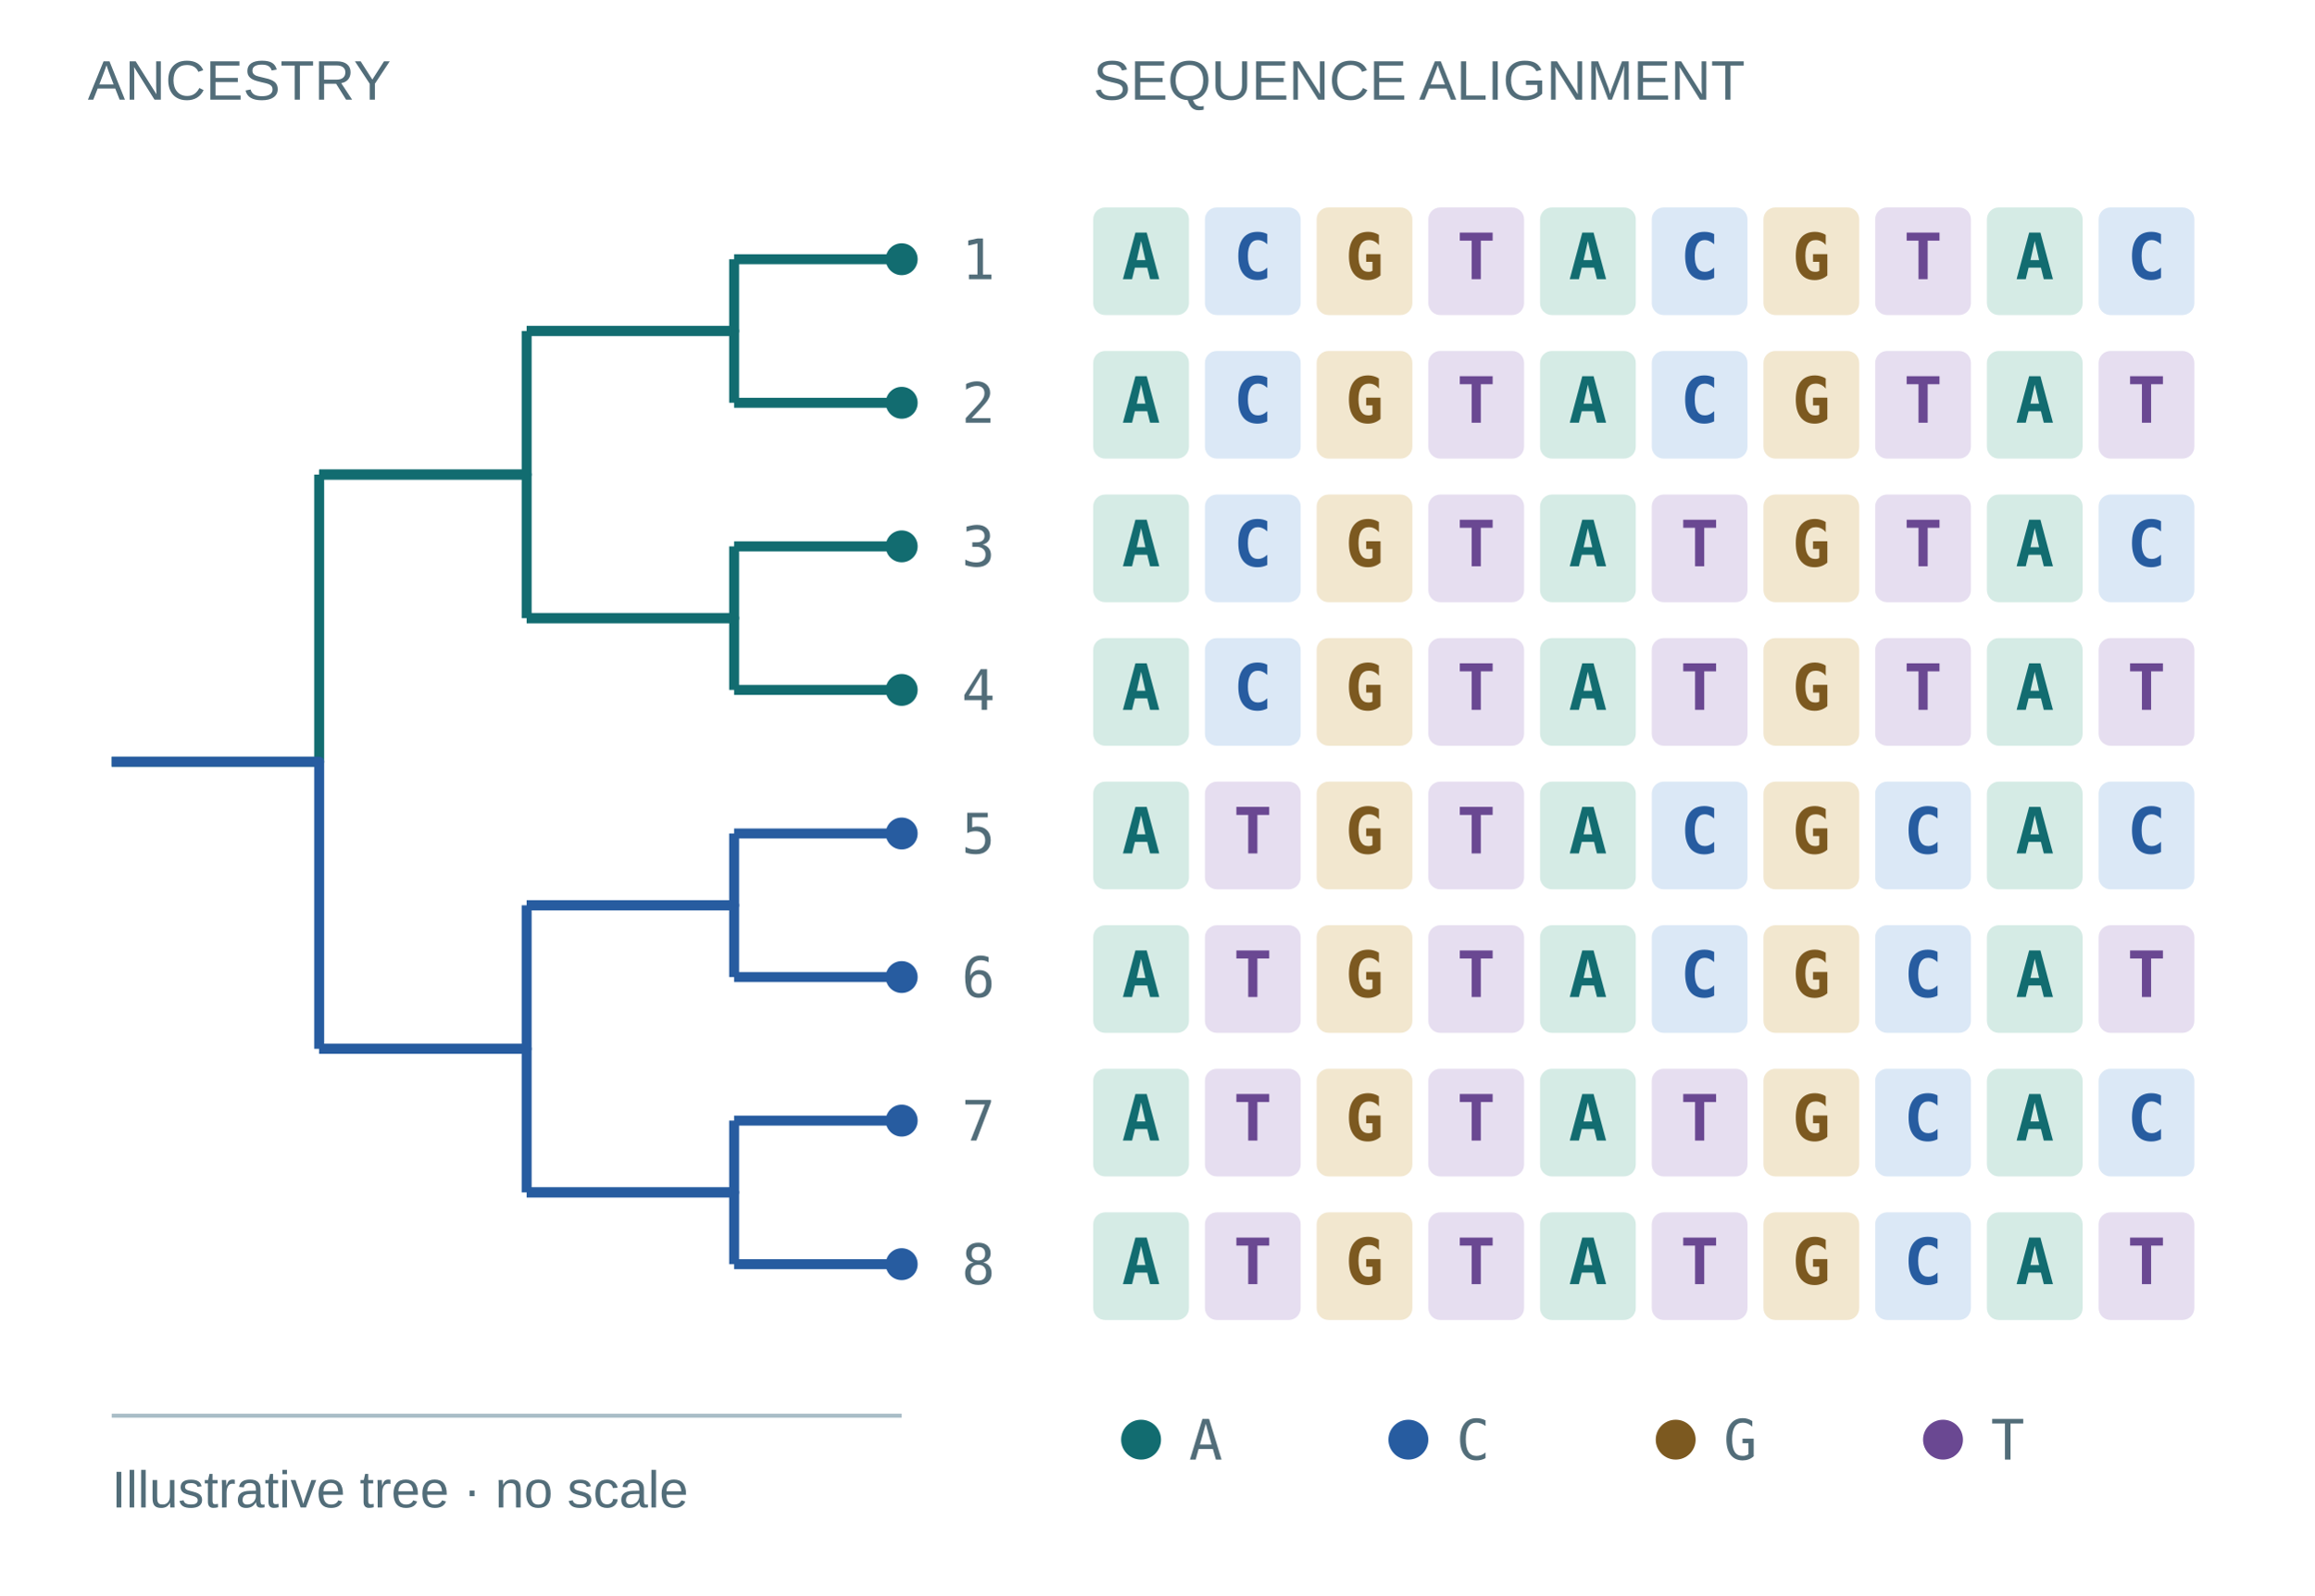
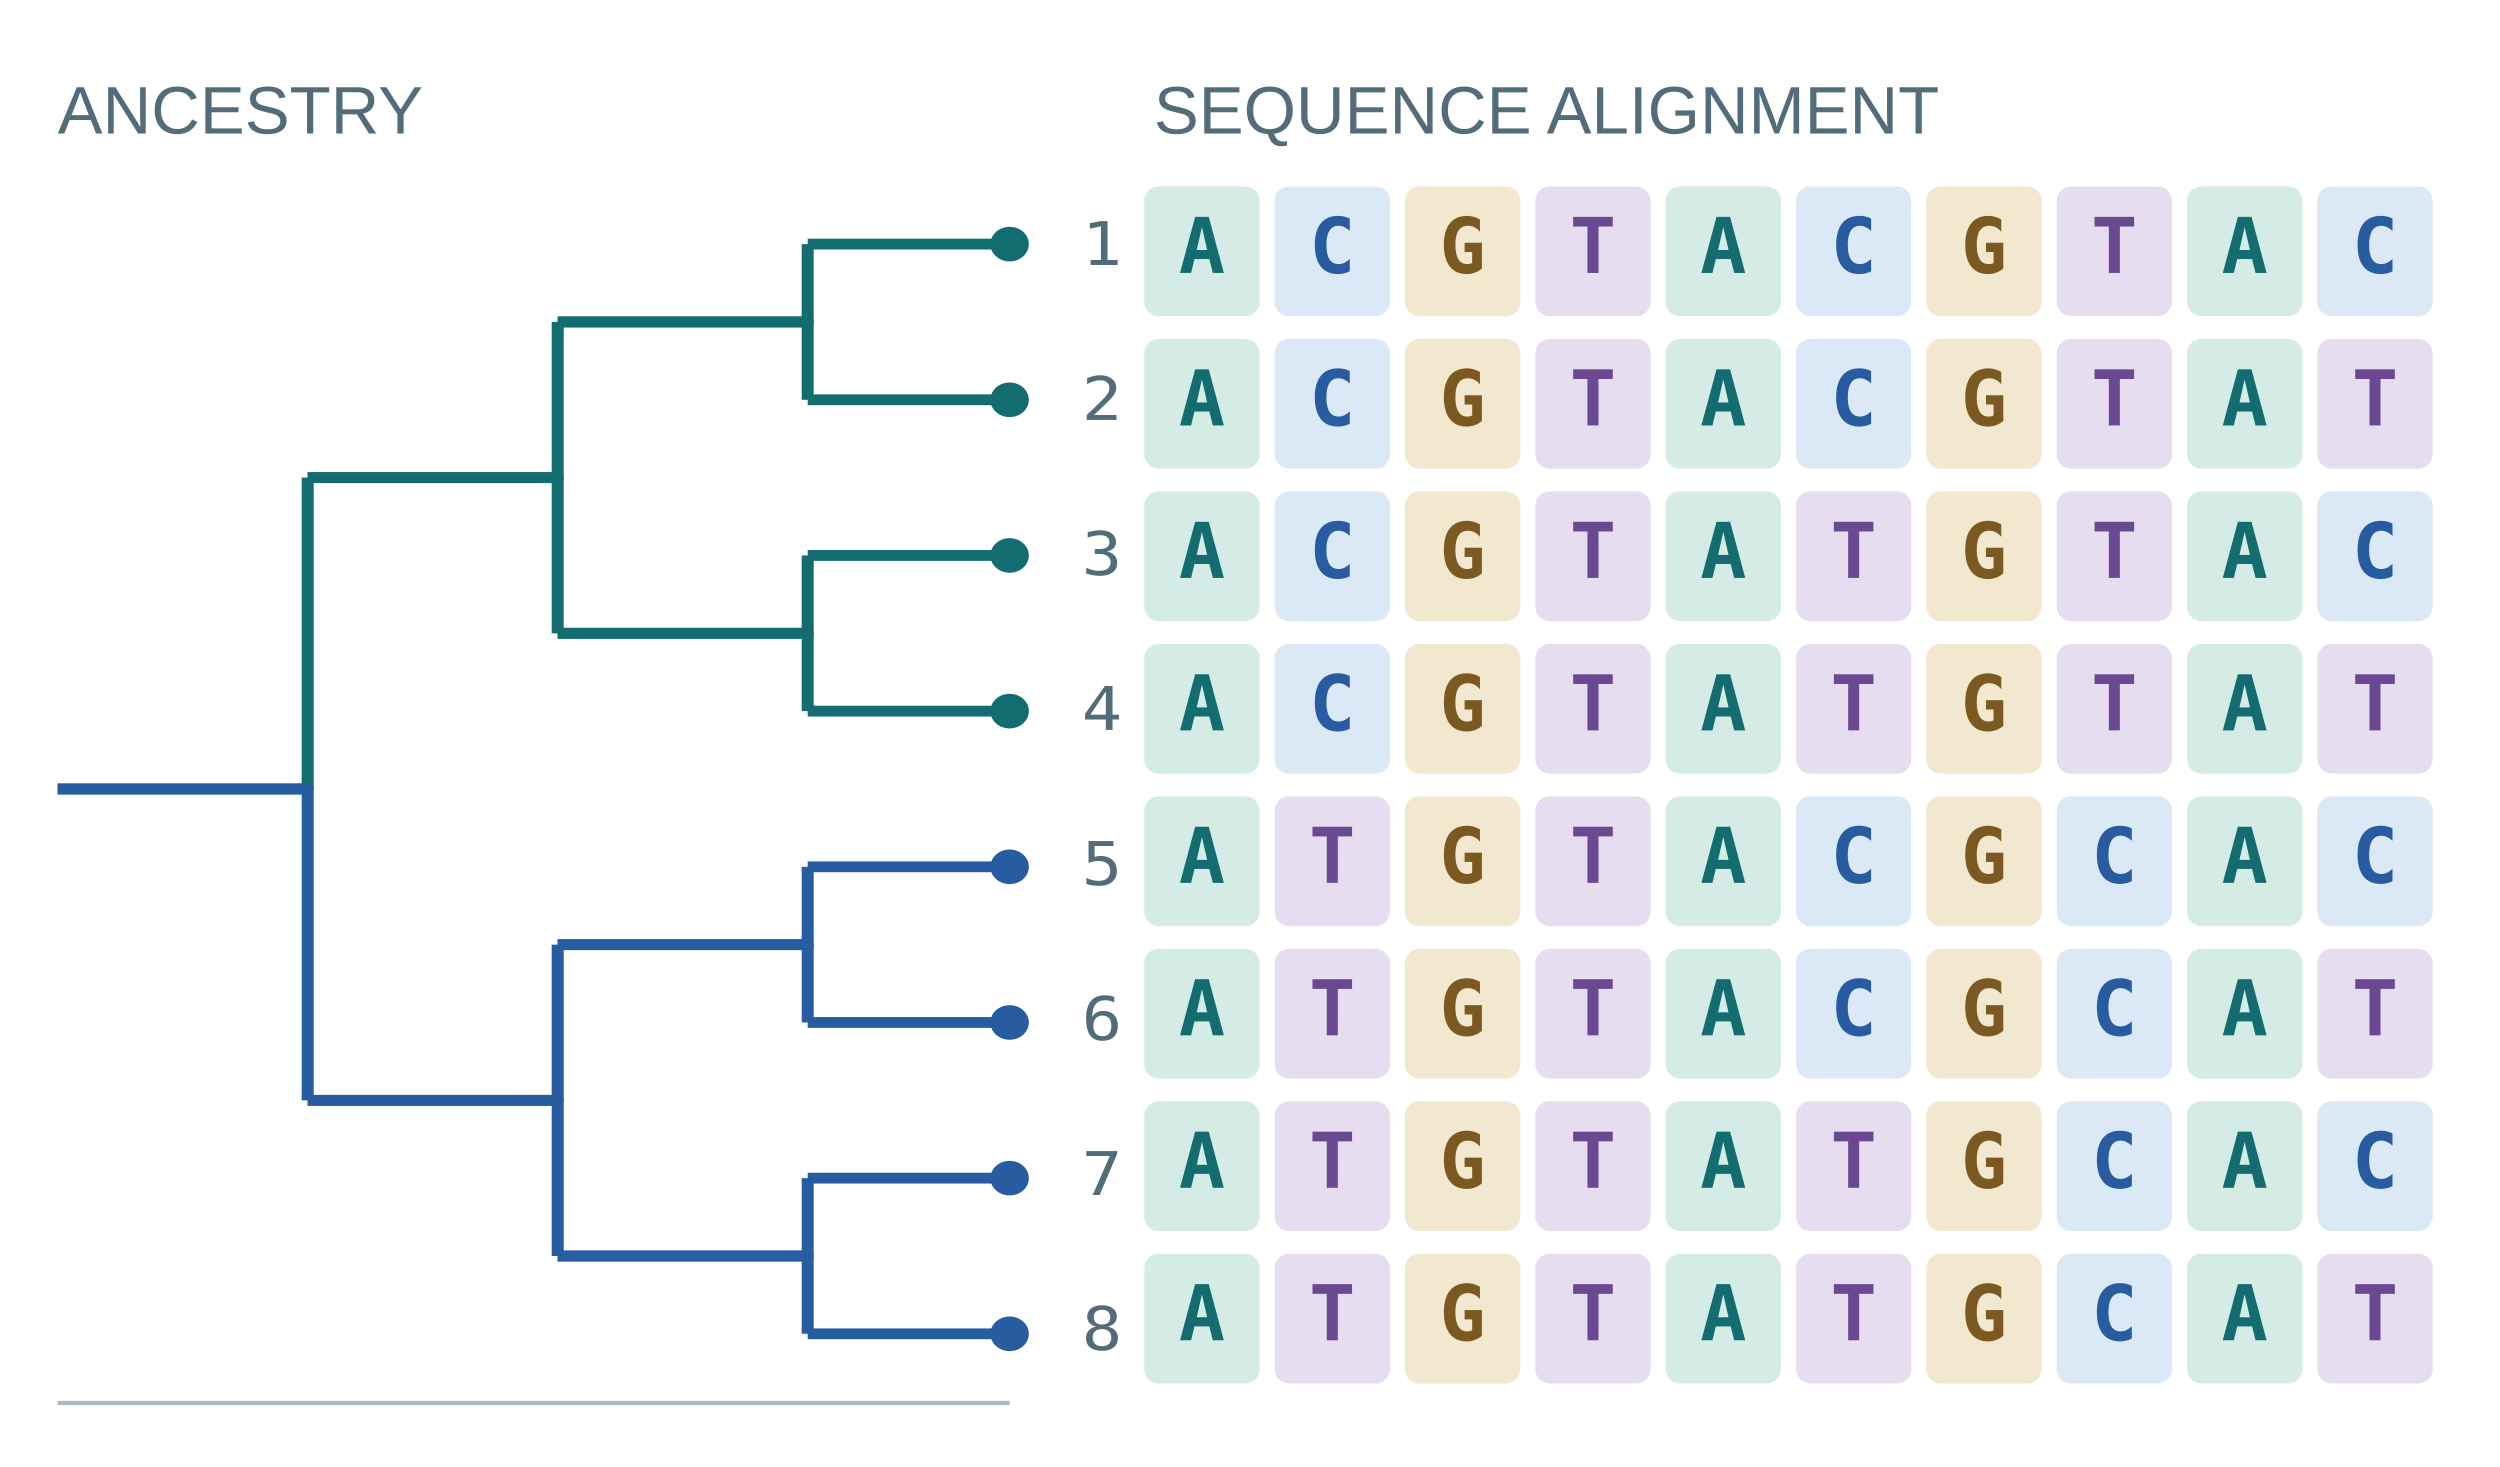
- <svg xmlns="http://www.w3.org/2000/svg" viewBox="0 0 580 400" role="img" aria-labelledby="title desc">
-   <g font-family="Segoe UI,Arial,sans-serif" font-size="14" fill="#526d79">
-     <text x="22" y="25">ANCESTRY</text>
-     <text x="274" y="25">SEQUENCE ALIGNMENT</text>
-   </g>
-   <path d="M28 191.0H80V119.0" fill="none" stroke="#126c70" stroke-width="2.5" stroke-linejoin="round" />
-   <path d="M80 119.0H132V83.0" fill="none" stroke="#126c70" stroke-width="2.5" stroke-linejoin="round" />
-   <path d="M132 83.0H184V65.0" fill="none" stroke="#126c70" stroke-width="2.5" stroke-linejoin="round" />
-   <path d="M184 65.0H226" stroke="#126c70" stroke-width="2.5" />
-   <circle cx="226" cy="65.0" r="4" fill="#126c70" />
-   <path d="M132 83.0H184V101.0" fill="none" stroke="#126c70" stroke-width="2.5" stroke-linejoin="round" />
-   <path d="M184 101.0H226" stroke="#126c70" stroke-width="2.5" />
-   <circle cx="226" cy="101.0" r="4" fill="#126c70" />
-   <path d="M80 119.0H132V155.0" fill="none" stroke="#126c70" stroke-width="2.5" stroke-linejoin="round" />
-   <path d="M132 155.0H184V137.0" fill="none" stroke="#126c70" stroke-width="2.5" stroke-linejoin="round" />
-   <path d="M184 137.0H226" stroke="#126c70" stroke-width="2.5" />
-   <circle cx="226" cy="137.0" r="4" fill="#126c70" />
-   <path d="M132 155.0H184V173.0" fill="none" stroke="#126c70" stroke-width="2.5" stroke-linejoin="round" />
-   <path d="M184 173.0H226" stroke="#126c70" stroke-width="2.5" />
-   <circle cx="226" cy="173.0" r="4" fill="#126c70" />
-   <path d="M28 191.0H80V263.0" fill="none" stroke="#275ca0" stroke-width="2.5" stroke-linejoin="round" />
-   <path d="M80 263.0H132V227.0" fill="none" stroke="#275ca0" stroke-width="2.5" stroke-linejoin="round" />
-   <path d="M132 227.0H184V209.0" fill="none" stroke="#275ca0" stroke-width="2.5" stroke-linejoin="round" />
-   <path d="M184 209.0H226" stroke="#275ca0" stroke-width="2.5" />
-   <circle cx="226" cy="209.0" r="4" fill="#275ca0" />
-   <path d="M132 227.0H184V245.0" fill="none" stroke="#275ca0" stroke-width="2.5" stroke-linejoin="round" />
-   <path d="M184 245.0H226" stroke="#275ca0" stroke-width="2.5" />
-   <circle cx="226" cy="245.0" r="4" fill="#275ca0" />
-   <path d="M80 263.0H132V299.0" fill="none" stroke="#275ca0" stroke-width="2.5" stroke-linejoin="round" />
-   <path d="M132 299.0H184V281.0" fill="none" stroke="#275ca0" stroke-width="2.5" stroke-linejoin="round" />
-   <path d="M184 281.0H226" stroke="#275ca0" stroke-width="2.5" />
-   <circle cx="226" cy="281.0" r="4" fill="#275ca0" />
-   <path d="M132 299.0H184V317.0" fill="none" stroke="#275ca0" stroke-width="2.5" stroke-linejoin="round" />
-   <path d="M184 317.0H226" stroke="#275ca0" stroke-width="2.5" />
-   <circle cx="226" cy="317.0" r="4" fill="#275ca0" />
-   <text x="241" y="70" font-family="monospace" font-size="14" fill="#526d79">1</text>
-   <rect x="274" y="52" width="24" height="27" rx="3" fill="#d5ebe5" />
-   <text x="286" y="70" text-anchor="middle" font-family="monospace" font-size="16" font-weight="600" fill="#126c70">A</text>
-   <rect x="302" y="52" width="24" height="27" rx="3" fill="#dbe8f6" />
-   <text x="314" y="70" text-anchor="middle" font-family="monospace" font-size="16" font-weight="600" fill="#275ca0">C</text>
-   <rect x="330" y="52" width="24" height="27" rx="3" fill="#f2e7cf" />
-   <text x="342" y="70" text-anchor="middle" font-family="monospace" font-size="16" font-weight="600" fill="#7c5920">G</text>
-   <rect x="358" y="52" width="24" height="27" rx="3" fill="#e6def0" />
-   <text x="370" y="70" text-anchor="middle" font-family="monospace" font-size="16" font-weight="600" fill="#6a4892">T</text>
-   <rect x="386" y="52" width="24" height="27" rx="3" fill="#d5ebe5" />
-   <text x="398" y="70" text-anchor="middle" font-family="monospace" font-size="16" font-weight="600" fill="#126c70">A</text>
-   <rect x="414" y="52" width="24" height="27" rx="3" fill="#dbe8f6" />
-   <text x="426" y="70" text-anchor="middle" font-family="monospace" font-size="16" font-weight="600" fill="#275ca0">C</text>
-   <rect x="442" y="52" width="24" height="27" rx="3" fill="#f2e7cf" />
-   <text x="454" y="70" text-anchor="middle" font-family="monospace" font-size="16" font-weight="600" fill="#7c5920">G</text>
-   <rect x="470" y="52" width="24" height="27" rx="3" fill="#e6def0" />
-   <text x="482" y="70" text-anchor="middle" font-family="monospace" font-size="16" font-weight="600" fill="#6a4892">T</text>
-   <rect x="498" y="52" width="24" height="27" rx="3" fill="#d5ebe5" />
-   <text x="510" y="70" text-anchor="middle" font-family="monospace" font-size="16" font-weight="600" fill="#126c70">A</text>
-   <rect x="526" y="52" width="24" height="27" rx="3" fill="#dbe8f6" />
-   <text x="538" y="70" text-anchor="middle" font-family="monospace" font-size="16" font-weight="600" fill="#275ca0">C</text>
-   <text x="241" y="106" font-family="monospace" font-size="14" fill="#526d79">2</text>
-   <rect x="274" y="88" width="24" height="27" rx="3" fill="#d5ebe5" />
-   <text x="286" y="106" text-anchor="middle" font-family="monospace" font-size="16" font-weight="600" fill="#126c70">A</text>
-   <rect x="302" y="88" width="24" height="27" rx="3" fill="#dbe8f6" />
-   <text x="314" y="106" text-anchor="middle" font-family="monospace" font-size="16" font-weight="600" fill="#275ca0">C</text>
-   <rect x="330" y="88" width="24" height="27" rx="3" fill="#f2e7cf" />
-   <text x="342" y="106" text-anchor="middle" font-family="monospace" font-size="16" font-weight="600" fill="#7c5920">G</text>
-   <rect x="358" y="88" width="24" height="27" rx="3" fill="#e6def0" />
-   <text x="370" y="106" text-anchor="middle" font-family="monospace" font-size="16" font-weight="600" fill="#6a4892">T</text>
-   <rect x="386" y="88" width="24" height="27" rx="3" fill="#d5ebe5" />
-   <text x="398" y="106" text-anchor="middle" font-family="monospace" font-size="16" font-weight="600" fill="#126c70">A</text>
-   <rect x="414" y="88" width="24" height="27" rx="3" fill="#dbe8f6" />
-   <text x="426" y="106" text-anchor="middle" font-family="monospace" font-size="16" font-weight="600" fill="#275ca0">C</text>
-   <rect x="442" y="88" width="24" height="27" rx="3" fill="#f2e7cf" />
-   <text x="454" y="106" text-anchor="middle" font-family="monospace" font-size="16" font-weight="600" fill="#7c5920">G</text>
-   <rect x="470" y="88" width="24" height="27" rx="3" fill="#e6def0" />
-   <text x="482" y="106" text-anchor="middle" font-family="monospace" font-size="16" font-weight="600" fill="#6a4892">T</text>
-   <rect x="498" y="88" width="24" height="27" rx="3" fill="#d5ebe5" />
-   <text x="510" y="106" text-anchor="middle" font-family="monospace" font-size="16" font-weight="600" fill="#126c70">A</text>
-   <rect x="526" y="88" width="24" height="27" rx="3" fill="#e6def0" />
-   <text x="538" y="106" text-anchor="middle" font-family="monospace" font-size="16" font-weight="600" fill="#6a4892">T</text>
-   <text x="241" y="142" font-family="monospace" font-size="14" fill="#526d79">3</text>
-   <rect x="274" y="124" width="24" height="27" rx="3" fill="#d5ebe5" />
-   <text x="286" y="142" text-anchor="middle" font-family="monospace" font-size="16" font-weight="600" fill="#126c70">A</text>
-   <rect x="302" y="124" width="24" height="27" rx="3" fill="#dbe8f6" />
-   <text x="314" y="142" text-anchor="middle" font-family="monospace" font-size="16" font-weight="600" fill="#275ca0">C</text>
-   <rect x="330" y="124" width="24" height="27" rx="3" fill="#f2e7cf" />
-   <text x="342" y="142" text-anchor="middle" font-family="monospace" font-size="16" font-weight="600" fill="#7c5920">G</text>
-   <rect x="358" y="124" width="24" height="27" rx="3" fill="#e6def0" />
-   <text x="370" y="142" text-anchor="middle" font-family="monospace" font-size="16" font-weight="600" fill="#6a4892">T</text>
-   <rect x="386" y="124" width="24" height="27" rx="3" fill="#d5ebe5" />
-   <text x="398" y="142" text-anchor="middle" font-family="monospace" font-size="16" font-weight="600" fill="#126c70">A</text>
-   <rect x="414" y="124" width="24" height="27" rx="3" fill="#e6def0" />
-   <text x="426" y="142" text-anchor="middle" font-family="monospace" font-size="16" font-weight="600" fill="#6a4892">T</text>
-   <rect x="442" y="124" width="24" height="27" rx="3" fill="#f2e7cf" />
-   <text x="454" y="142" text-anchor="middle" font-family="monospace" font-size="16" font-weight="600" fill="#7c5920">G</text>
-   <rect x="470" y="124" width="24" height="27" rx="3" fill="#e6def0" />
-   <text x="482" y="142" text-anchor="middle" font-family="monospace" font-size="16" font-weight="600" fill="#6a4892">T</text>
-   <rect x="498" y="124" width="24" height="27" rx="3" fill="#d5ebe5" />
-   <text x="510" y="142" text-anchor="middle" font-family="monospace" font-size="16" font-weight="600" fill="#126c70">A</text>
-   <rect x="526" y="124" width="24" height="27" rx="3" fill="#dbe8f6" />
-   <text x="538" y="142" text-anchor="middle" font-family="monospace" font-size="16" font-weight="600" fill="#275ca0">C</text>
-   <text x="241" y="178" font-family="monospace" font-size="14" fill="#526d79">4</text>
-   <rect x="274" y="160" width="24" height="27" rx="3" fill="#d5ebe5" />
-   <text x="286" y="178" text-anchor="middle" font-family="monospace" font-size="16" font-weight="600" fill="#126c70">A</text>
-   <rect x="302" y="160" width="24" height="27" rx="3" fill="#dbe8f6" />
-   <text x="314" y="178" text-anchor="middle" font-family="monospace" font-size="16" font-weight="600" fill="#275ca0">C</text>
-   <rect x="330" y="160" width="24" height="27" rx="3" fill="#f2e7cf" />
-   <text x="342" y="178" text-anchor="middle" font-family="monospace" font-size="16" font-weight="600" fill="#7c5920">G</text>
-   <rect x="358" y="160" width="24" height="27" rx="3" fill="#e6def0" />
-   <text x="370" y="178" text-anchor="middle" font-family="monospace" font-size="16" font-weight="600" fill="#6a4892">T</text>
-   <rect x="386" y="160" width="24" height="27" rx="3" fill="#d5ebe5" />
-   <text x="398" y="178" text-anchor="middle" font-family="monospace" font-size="16" font-weight="600" fill="#126c70">A</text>
-   <rect x="414" y="160" width="24" height="27" rx="3" fill="#e6def0" />
-   <text x="426" y="178" text-anchor="middle" font-family="monospace" font-size="16" font-weight="600" fill="#6a4892">T</text>
-   <rect x="442" y="160" width="24" height="27" rx="3" fill="#f2e7cf" />
-   <text x="454" y="178" text-anchor="middle" font-family="monospace" font-size="16" font-weight="600" fill="#7c5920">G</text>
-   <rect x="470" y="160" width="24" height="27" rx="3" fill="#e6def0" />
-   <text x="482" y="178" text-anchor="middle" font-family="monospace" font-size="16" font-weight="600" fill="#6a4892">T</text>
-   <rect x="498" y="160" width="24" height="27" rx="3" fill="#d5ebe5" />
-   <text x="510" y="178" text-anchor="middle" font-family="monospace" font-size="16" font-weight="600" fill="#126c70">A</text>
-   <rect x="526" y="160" width="24" height="27" rx="3" fill="#e6def0" />
-   <text x="538" y="178" text-anchor="middle" font-family="monospace" font-size="16" font-weight="600" fill="#6a4892">T</text>
-   <text x="241" y="214" font-family="monospace" font-size="14" fill="#526d79">5</text>
-   <rect x="274" y="196" width="24" height="27" rx="3" fill="#d5ebe5" />
-   <text x="286" y="214" text-anchor="middle" font-family="monospace" font-size="16" font-weight="600" fill="#126c70">A</text>
-   <rect x="302" y="196" width="24" height="27" rx="3" fill="#e6def0" />
-   <text x="314" y="214" text-anchor="middle" font-family="monospace" font-size="16" font-weight="600" fill="#6a4892">T</text>
-   <rect x="330" y="196" width="24" height="27" rx="3" fill="#f2e7cf" />
-   <text x="342" y="214" text-anchor="middle" font-family="monospace" font-size="16" font-weight="600" fill="#7c5920">G</text>
-   <rect x="358" y="196" width="24" height="27" rx="3" fill="#e6def0" />
-   <text x="370" y="214" text-anchor="middle" font-family="monospace" font-size="16" font-weight="600" fill="#6a4892">T</text>
-   <rect x="386" y="196" width="24" height="27" rx="3" fill="#d5ebe5" />
-   <text x="398" y="214" text-anchor="middle" font-family="monospace" font-size="16" font-weight="600" fill="#126c70">A</text>
-   <rect x="414" y="196" width="24" height="27" rx="3" fill="#dbe8f6" />
-   <text x="426" y="214" text-anchor="middle" font-family="monospace" font-size="16" font-weight="600" fill="#275ca0">C</text>
-   <rect x="442" y="196" width="24" height="27" rx="3" fill="#f2e7cf" />
-   <text x="454" y="214" text-anchor="middle" font-family="monospace" font-size="16" font-weight="600" fill="#7c5920">G</text>
-   <rect x="470" y="196" width="24" height="27" rx="3" fill="#dbe8f6" />
-   <text x="482" y="214" text-anchor="middle" font-family="monospace" font-size="16" font-weight="600" fill="#275ca0">C</text>
-   <rect x="498" y="196" width="24" height="27" rx="3" fill="#d5ebe5" />
-   <text x="510" y="214" text-anchor="middle" font-family="monospace" font-size="16" font-weight="600" fill="#126c70">A</text>
-   <rect x="526" y="196" width="24" height="27" rx="3" fill="#dbe8f6" />
-   <text x="538" y="214" text-anchor="middle" font-family="monospace" font-size="16" font-weight="600" fill="#275ca0">C</text>
-   <text x="241" y="250" font-family="monospace" font-size="14" fill="#526d79">6</text>
-   <rect x="274" y="232" width="24" height="27" rx="3" fill="#d5ebe5" />
-   <text x="286" y="250" text-anchor="middle" font-family="monospace" font-size="16" font-weight="600" fill="#126c70">A</text>
-   <rect x="302" y="232" width="24" height="27" rx="3" fill="#e6def0" />
-   <text x="314" y="250" text-anchor="middle" font-family="monospace" font-size="16" font-weight="600" fill="#6a4892">T</text>
-   <rect x="330" y="232" width="24" height="27" rx="3" fill="#f2e7cf" />
-   <text x="342" y="250" text-anchor="middle" font-family="monospace" font-size="16" font-weight="600" fill="#7c5920">G</text>
-   <rect x="358" y="232" width="24" height="27" rx="3" fill="#e6def0" />
-   <text x="370" y="250" text-anchor="middle" font-family="monospace" font-size="16" font-weight="600" fill="#6a4892">T</text>
-   <rect x="386" y="232" width="24" height="27" rx="3" fill="#d5ebe5" />
-   <text x="398" y="250" text-anchor="middle" font-family="monospace" font-size="16" font-weight="600" fill="#126c70">A</text>
-   <rect x="414" y="232" width="24" height="27" rx="3" fill="#dbe8f6" />
-   <text x="426" y="250" text-anchor="middle" font-family="monospace" font-size="16" font-weight="600" fill="#275ca0">C</text>
-   <rect x="442" y="232" width="24" height="27" rx="3" fill="#f2e7cf" />
-   <text x="454" y="250" text-anchor="middle" font-family="monospace" font-size="16" font-weight="600" fill="#7c5920">G</text>
-   <rect x="470" y="232" width="24" height="27" rx="3" fill="#dbe8f6" />
-   <text x="482" y="250" text-anchor="middle" font-family="monospace" font-size="16" font-weight="600" fill="#275ca0">C</text>
-   <rect x="498" y="232" width="24" height="27" rx="3" fill="#d5ebe5" />
-   <text x="510" y="250" text-anchor="middle" font-family="monospace" font-size="16" font-weight="600" fill="#126c70">A</text>
-   <rect x="526" y="232" width="24" height="27" rx="3" fill="#e6def0" />
-   <text x="538" y="250" text-anchor="middle" font-family="monospace" font-size="16" font-weight="600" fill="#6a4892">T</text>
-   <text x="241" y="286" font-family="monospace" font-size="14" fill="#526d79">7</text>
-   <rect x="274" y="268" width="24" height="27" rx="3" fill="#d5ebe5" />
-   <text x="286" y="286" text-anchor="middle" font-family="monospace" font-size="16" font-weight="600" fill="#126c70">A</text>
-   <rect x="302" y="268" width="24" height="27" rx="3" fill="#e6def0" />
-   <text x="314" y="286" text-anchor="middle" font-family="monospace" font-size="16" font-weight="600" fill="#6a4892">T</text>
-   <rect x="330" y="268" width="24" height="27" rx="3" fill="#f2e7cf" />
-   <text x="342" y="286" text-anchor="middle" font-family="monospace" font-size="16" font-weight="600" fill="#7c5920">G</text>
-   <rect x="358" y="268" width="24" height="27" rx="3" fill="#e6def0" />
-   <text x="370" y="286" text-anchor="middle" font-family="monospace" font-size="16" font-weight="600" fill="#6a4892">T</text>
-   <rect x="386" y="268" width="24" height="27" rx="3" fill="#d5ebe5" />
-   <text x="398" y="286" text-anchor="middle" font-family="monospace" font-size="16" font-weight="600" fill="#126c70">A</text>
-   <rect x="414" y="268" width="24" height="27" rx="3" fill="#e6def0" />
-   <text x="426" y="286" text-anchor="middle" font-family="monospace" font-size="16" font-weight="600" fill="#6a4892">T</text>
-   <rect x="442" y="268" width="24" height="27" rx="3" fill="#f2e7cf" />
-   <text x="454" y="286" text-anchor="middle" font-family="monospace" font-size="16" font-weight="600" fill="#7c5920">G</text>
-   <rect x="470" y="268" width="24" height="27" rx="3" fill="#dbe8f6" />
-   <text x="482" y="286" text-anchor="middle" font-family="monospace" font-size="16" font-weight="600" fill="#275ca0">C</text>
-   <rect x="498" y="268" width="24" height="27" rx="3" fill="#d5ebe5" />
-   <text x="510" y="286" text-anchor="middle" font-family="monospace" font-size="16" font-weight="600" fill="#126c70">A</text>
-   <rect x="526" y="268" width="24" height="27" rx="3" fill="#dbe8f6" />
-   <text x="538" y="286" text-anchor="middle" font-family="monospace" font-size="16" font-weight="600" fill="#275ca0">C</text>
-   <text x="241" y="322" font-family="monospace" font-size="14" fill="#526d79">8</text>
-   <rect x="274" y="304" width="24" height="27" rx="3" fill="#d5ebe5" />
-   <text x="286" y="322" text-anchor="middle" font-family="monospace" font-size="16" font-weight="600" fill="#126c70">A</text>
-   <rect x="302" y="304" width="24" height="27" rx="3" fill="#e6def0" />
-   <text x="314" y="322" text-anchor="middle" font-family="monospace" font-size="16" font-weight="600" fill="#6a4892">T</text>
-   <rect x="330" y="304" width="24" height="27" rx="3" fill="#f2e7cf" />
-   <text x="342" y="322" text-anchor="middle" font-family="monospace" font-size="16" font-weight="600" fill="#7c5920">G</text>
-   <rect x="358" y="304" width="24" height="27" rx="3" fill="#e6def0" />
-   <text x="370" y="322" text-anchor="middle" font-family="monospace" font-size="16" font-weight="600" fill="#6a4892">T</text>
-   <rect x="386" y="304" width="24" height="27" rx="3" fill="#d5ebe5" />
-   <text x="398" y="322" text-anchor="middle" font-family="monospace" font-size="16" font-weight="600" fill="#126c70">A</text>
-   <rect x="414" y="304" width="24" height="27" rx="3" fill="#e6def0" />
-   <text x="426" y="322" text-anchor="middle" font-family="monospace" font-size="16" font-weight="600" fill="#6a4892">T</text>
-   <rect x="442" y="304" width="24" height="27" rx="3" fill="#f2e7cf" />
-   <text x="454" y="322" text-anchor="middle" font-family="monospace" font-size="16" font-weight="600" fill="#7c5920">G</text>
-   <rect x="470" y="304" width="24" height="27" rx="3" fill="#dbe8f6" />
-   <text x="482" y="322" text-anchor="middle" font-family="monospace" font-size="16" font-weight="600" fill="#275ca0">C</text>
-   <rect x="498" y="304" width="24" height="27" rx="3" fill="#d5ebe5" />
-   <text x="510" y="322" text-anchor="middle" font-family="monospace" font-size="16" font-weight="600" fill="#126c70">A</text>
-   <rect x="526" y="304" width="24" height="27" rx="3" fill="#e6def0" />
-   <text x="538" y="322" text-anchor="middle" font-family="monospace" font-size="16" font-weight="600" fill="#6a4892">T</text>
-   <path d="M28 355H226" stroke="#a9bdc7" />
-   <text x="28" y="378" font-family="Segoe UI,Arial" font-size="13" fill="#526d79">Illustrative tree · no scale</text>
-   <circle cx="286" cy="361" r="5" fill="#126c70" />
-   <text x="298" y="366" font-family="monospace" font-size="14" fill="#526d79">A</text>
-   <circle cx="353" cy="361" r="5" fill="#275ca0" />
-   <text x="365" y="366" font-family="monospace" font-size="14" fill="#526d79">C</text>
-   <circle cx="420" cy="361" r="5" fill="#7c5920" />
-   <text x="432" y="366" font-family="monospace" font-size="14" fill="#526d79">G</text>
-   <circle cx="487" cy="361" r="5" fill="#6a4892" />
-   <text x="499" y="366" font-family="monospace" font-size="14" fill="#526d79">T</text>
+ <svg xmlns="http://www.w3.org/2000/svg" viewBox="0 0 520 305" role="img" aria-labelledby="title desc" version="1.1" id="svg115" width="520" height="305">
+   <defs id="defs115" />
+   <g font-family="'Segoe UI', Arial, sans-serif" font-size="14px" fill="#526d79" id="g2" transform="translate(-10,2.775391)">
+     <text x="22" y="25" id="text1">ANCESTRY</text>
+     <text x="250" y="25" id="text2">SEQUENCE ALIGNMENT</text>
+   </g>
+   <text x="212.927" y="58.238" font-family="monospace" font-size="13.249px" fill="#526d79" id="text23" transform="scale(1.056699,0.9463436)" style="stroke-width:0.946">1</text>
+   <text x="212.927" y="92.307" font-family="monospace" font-size="13.249px" fill="#526d79" id="text34" transform="scale(1.056699,0.9463436)" style="stroke-width:0.946">2</text>
+   <text x="212.927" y="126.375" font-family="monospace" font-size="13.249px" fill="#526d79" id="text45" transform="scale(1.056699,0.9463436)" style="stroke-width:0.946">3</text>
+   <text x="212.927" y="160.443" font-family="monospace" font-size="13.249px" fill="#526d79" id="text56" transform="scale(1.056699,0.9463436)" style="stroke-width:0.946">4</text>
+   <text x="212.927" y="194.512" font-family="monospace" font-size="13.249px" fill="#526d79" id="text67" transform="scale(1.056699,0.9463436)" style="stroke-width:0.946">5</text>
+   <text x="212.927" y="228.58" font-family="monospace" font-size="13.249px" fill="#526d79" id="text78" transform="scale(1.056699,0.9463436)" style="stroke-width:0.946">6</text>
+   <text x="212.927" y="262.649" font-family="monospace" font-size="13.249px" fill="#526d79" id="text89" transform="scale(1.056699,0.9463436)" style="stroke-width:0.946">7</text>
+   <text x="212.927" y="296.717" font-family="monospace" font-size="13.249px" fill="#526d79" id="text100" transform="scale(1.056699,0.9463436)" style="stroke-width:0.946">8</text>
+   <g id="g141" transform="translate(-36,-33.22461)">
+     <rect x="274" y="72" width="24" height="27" rx="3" fill="#d5ebe5" id="rect23" />
+     <text x="286" y="90" text-anchor="middle" font-family="monospace" font-size="16px" font-weight="600" fill="#126c70" id="text24">A</text>
+     <rect x="274" y="103.714" width="24" height="27" rx="3" fill="#d5ebe5" id="rect34" />
+     <text x="286" y="121.714" text-anchor="middle" font-family="monospace" font-size="16px" font-weight="600" fill="#126c70" id="text35">A</text>
+     <rect x="274" y="135.429" width="24" height="27" rx="3" fill="#d5ebe5" id="rect45" />
+     <text x="286" y="153.429" text-anchor="middle" font-family="monospace" font-size="16px" font-weight="600" fill="#126c70" id="text46">A</text>
+     <rect x="274" y="167.143" width="24" height="27" rx="3" fill="#d5ebe5" id="rect56" />
+     <text x="286" y="185.143" text-anchor="middle" font-family="monospace" font-size="16px" font-weight="600" fill="#126c70" id="text57">A</text>
+     <rect x="274" y="198.857" width="24" height="27" rx="3" fill="#d5ebe5" id="rect67" />
+     <text x="286" y="216.857" text-anchor="middle" font-family="monospace" font-size="16px" font-weight="600" fill="#126c70" id="text68">A</text>
+     <rect x="274" y="230.571" width="24" height="27" rx="3" fill="#d5ebe5" id="rect78" />
+     <text x="286" y="248.571" text-anchor="middle" font-family="monospace" font-size="16px" font-weight="600" fill="#126c70" id="text79">A</text>
+     <rect x="274" y="262.286" width="24" height="27" rx="3" fill="#d5ebe5" id="rect89" />
+     <text x="286" y="280.286" text-anchor="middle" font-family="monospace" font-size="16px" font-weight="600" fill="#126c70" id="text90">A</text>
+     <rect x="274" y="294" width="24" height="27" rx="3" fill="#d5ebe5" id="rect100" />
+     <text x="286" y="312" text-anchor="middle" font-family="monospace" font-size="16px" font-weight="600" fill="#126c70" id="text101">A</text>
+   </g>
+   <g id="g140" transform="translate(-36.88889,-33.22461)">
+     <rect x="302" y="72" width="24" height="27" rx="3" fill="#dbe8f6" id="rect24" />
+     <text x="314" y="90" text-anchor="middle" font-family="monospace" font-size="16px" font-weight="600" fill="#275ca0" id="text25">C</text>
+     <rect x="302" y="103.714" width="24" height="27" rx="3" fill="#dbe8f6" id="rect35" />
+     <text x="314" y="121.714" text-anchor="middle" font-family="monospace" font-size="16px" font-weight="600" fill="#275ca0" id="text36">C</text>
+     <rect x="302" y="135.429" width="24" height="27" rx="3" fill="#dbe8f6" id="rect46" />
+     <text x="314" y="153.429" text-anchor="middle" font-family="monospace" font-size="16px" font-weight="600" fill="#275ca0" id="text47">C</text>
+     <rect x="302" y="167.143" width="24" height="27" rx="3" fill="#dbe8f6" id="rect57" />
+     <text x="314" y="185.143" text-anchor="middle" font-family="monospace" font-size="16px" font-weight="600" fill="#275ca0" id="text58">C</text>
+     <rect x="302" y="198.857" width="24" height="27" rx="3" fill="#e6def0" id="rect68" />
+     <text x="314" y="216.857" text-anchor="middle" font-family="monospace" font-size="16px" font-weight="600" fill="#6a4892" id="text69">T</text>
+     <rect x="302" y="230.571" width="24" height="27" rx="3" fill="#e6def0" id="rect79" />
+     <text x="314" y="248.571" text-anchor="middle" font-family="monospace" font-size="16px" font-weight="600" fill="#6a4892" id="text80">T</text>
+     <rect x="302" y="262.286" width="24" height="27" rx="3" fill="#e6def0" id="rect90" />
+     <text x="314" y="280.286" text-anchor="middle" font-family="monospace" font-size="16px" font-weight="600" fill="#6a4892" id="text91">T</text>
+     <rect x="302" y="294" width="24" height="27" rx="3" fill="#e6def0" id="rect101" />
+     <text x="314" y="312" text-anchor="middle" font-family="monospace" font-size="16px" font-weight="600" fill="#6a4892" id="text102">T</text>
+   </g>
+   <g id="g139" transform="translate(-37.77778,-33.22461)">
+     <rect x="330" y="72" width="24" height="27" rx="3" fill="#f2e7cf" id="rect25" />
+     <text x="342" y="90" text-anchor="middle" font-family="monospace" font-size="16px" font-weight="600" fill="#7c5920" id="text26">G</text>
+     <rect x="330" y="103.714" width="24" height="27" rx="3" fill="#f2e7cf" id="rect36" />
+     <text x="342" y="121.714" text-anchor="middle" font-family="monospace" font-size="16px" font-weight="600" fill="#7c5920" id="text37">G</text>
+     <rect x="330" y="135.429" width="24" height="27" rx="3" fill="#f2e7cf" id="rect47" />
+     <text x="342" y="153.429" text-anchor="middle" font-family="monospace" font-size="16px" font-weight="600" fill="#7c5920" id="text48">G</text>
+     <rect x="330" y="167.143" width="24" height="27" rx="3" fill="#f2e7cf" id="rect58" />
+     <text x="342" y="185.143" text-anchor="middle" font-family="monospace" font-size="16px" font-weight="600" fill="#7c5920" id="text59">G</text>
+     <rect x="330" y="198.857" width="24" height="27" rx="3" fill="#f2e7cf" id="rect69" />
+     <text x="342" y="216.857" text-anchor="middle" font-family="monospace" font-size="16px" font-weight="600" fill="#7c5920" id="text70">G</text>
+     <rect x="330" y="230.571" width="24" height="27" rx="3" fill="#f2e7cf" id="rect80" />
+     <text x="342" y="248.571" text-anchor="middle" font-family="monospace" font-size="16px" font-weight="600" fill="#7c5920" id="text81">G</text>
+     <rect x="330" y="262.286" width="24" height="27" rx="3" fill="#f2e7cf" id="rect91" />
+     <text x="342" y="280.286" text-anchor="middle" font-family="monospace" font-size="16px" font-weight="600" fill="#7c5920" id="text92">G</text>
+     <rect x="330" y="294" width="24" height="27" rx="3" fill="#f2e7cf" id="rect102" />
+     <text x="342" y="312" text-anchor="middle" font-family="monospace" font-size="16px" font-weight="600" fill="#7c5920" id="text103">G</text>
+   </g>
+   <g id="g138" transform="translate(-38.66667,-33.22461)">
+     <rect x="358" y="72" width="24" height="27" rx="3" fill="#e6def0" id="rect26" />
+     <text x="370" y="90" text-anchor="middle" font-family="monospace" font-size="16px" font-weight="600" fill="#6a4892" id="text27">T</text>
+     <rect x="358" y="103.714" width="24" height="27" rx="3" fill="#e6def0" id="rect37" />
+     <text x="370" y="121.714" text-anchor="middle" font-family="monospace" font-size="16px" font-weight="600" fill="#6a4892" id="text38">T</text>
+     <rect x="358" y="135.429" width="24" height="27" rx="3" fill="#e6def0" id="rect48" />
+     <text x="370" y="153.429" text-anchor="middle" font-family="monospace" font-size="16px" font-weight="600" fill="#6a4892" id="text49">T</text>
+     <rect x="358" y="167.143" width="24" height="27" rx="3" fill="#e6def0" id="rect59" />
+     <text x="370" y="185.143" text-anchor="middle" font-family="monospace" font-size="16px" font-weight="600" fill="#6a4892" id="text60">T</text>
+     <rect x="358" y="198.857" width="24" height="27" rx="3" fill="#e6def0" id="rect70" />
+     <text x="370" y="216.857" text-anchor="middle" font-family="monospace" font-size="16px" font-weight="600" fill="#6a4892" id="text71">T</text>
+     <rect x="358" y="230.571" width="24" height="27" rx="3" fill="#e6def0" id="rect81" />
+     <text x="370" y="248.571" text-anchor="middle" font-family="monospace" font-size="16px" font-weight="600" fill="#6a4892" id="text82">T</text>
+     <rect x="358" y="262.286" width="24" height="27" rx="3" fill="#e6def0" id="rect92" />
+     <text x="370" y="280.286" text-anchor="middle" font-family="monospace" font-size="16px" font-weight="600" fill="#6a4892" id="text93">T</text>
+     <rect x="358" y="294" width="24" height="27" rx="3" fill="#e6def0" id="rect103" />
+     <text x="370" y="312" text-anchor="middle" font-family="monospace" font-size="16px" font-weight="600" fill="#6a4892" id="text104">T</text>
+   </g>
+   <g id="g137" transform="translate(-39.55556,-33.22461)">
+     <rect x="386" y="72" width="24" height="27" rx="3" fill="#d5ebe5" id="rect27" />
+     <text x="398" y="90" text-anchor="middle" font-family="monospace" font-size="16px" font-weight="600" fill="#126c70" id="text28">A</text>
+     <rect x="386" y="103.714" width="24" height="27" rx="3" fill="#d5ebe5" id="rect38" />
+     <text x="398" y="121.714" text-anchor="middle" font-family="monospace" font-size="16px" font-weight="600" fill="#126c70" id="text39">A</text>
+     <rect x="386" y="135.429" width="24" height="27" rx="3" fill="#d5ebe5" id="rect49" />
+     <text x="398" y="153.429" text-anchor="middle" font-family="monospace" font-size="16px" font-weight="600" fill="#126c70" id="text50">A</text>
+     <rect x="386" y="167.143" width="24" height="27" rx="3" fill="#d5ebe5" id="rect60" />
+     <text x="398" y="185.143" text-anchor="middle" font-family="monospace" font-size="16px" font-weight="600" fill="#126c70" id="text61">A</text>
+     <rect x="386" y="198.857" width="24" height="27" rx="3" fill="#d5ebe5" id="rect71" />
+     <text x="398" y="216.857" text-anchor="middle" font-family="monospace" font-size="16px" font-weight="600" fill="#126c70" id="text72">A</text>
+     <rect x="386" y="230.571" width="24" height="27" rx="3" fill="#d5ebe5" id="rect82" />
+     <text x="398" y="248.571" text-anchor="middle" font-family="monospace" font-size="16px" font-weight="600" fill="#126c70" id="text83">A</text>
+     <rect x="386" y="262.286" width="24" height="27" rx="3" fill="#d5ebe5" id="rect93" />
+     <text x="398" y="280.286" text-anchor="middle" font-family="monospace" font-size="16px" font-weight="600" fill="#126c70" id="text94">A</text>
+     <rect x="386" y="294" width="24" height="27" rx="3" fill="#d5ebe5" id="rect104" />
+     <text x="398" y="312" text-anchor="middle" font-family="monospace" font-size="16px" font-weight="600" fill="#126c70" id="text105">A</text>
+   </g>
+   <g id="g136" transform="translate(-40.44444,-33.22461)">
+     <rect x="414" y="72" width="24" height="27" rx="3" fill="#dbe8f6" id="rect28" />
+     <text x="426" y="90" text-anchor="middle" font-family="monospace" font-size="16px" font-weight="600" fill="#275ca0" id="text29">C</text>
+     <rect x="414" y="103.714" width="24" height="27" rx="3" fill="#dbe8f6" id="rect39" />
+     <text x="426" y="121.714" text-anchor="middle" font-family="monospace" font-size="16px" font-weight="600" fill="#275ca0" id="text40">C</text>
+     <rect x="414" y="135.429" width="24" height="27" rx="3" fill="#e6def0" id="rect50" />
+     <text x="426" y="153.429" text-anchor="middle" font-family="monospace" font-size="16px" font-weight="600" fill="#6a4892" id="text51">T</text>
+     <rect x="414" y="167.143" width="24" height="27" rx="3" fill="#e6def0" id="rect61" />
+     <text x="426" y="185.143" text-anchor="middle" font-family="monospace" font-size="16px" font-weight="600" fill="#6a4892" id="text62">T</text>
+     <rect x="414" y="198.857" width="24" height="27" rx="3" fill="#dbe8f6" id="rect72" />
+     <text x="426" y="216.857" text-anchor="middle" font-family="monospace" font-size="16px" font-weight="600" fill="#275ca0" id="text73">C</text>
+     <rect x="414" y="230.571" width="24" height="27" rx="3" fill="#dbe8f6" id="rect83" />
+     <text x="426" y="248.571" text-anchor="middle" font-family="monospace" font-size="16px" font-weight="600" fill="#275ca0" id="text84">C</text>
+     <rect x="414" y="262.286" width="24" height="27" rx="3" fill="#e6def0" id="rect94" />
+     <text x="426" y="280.286" text-anchor="middle" font-family="monospace" font-size="16px" font-weight="600" fill="#6a4892" id="text95">T</text>
+     <rect x="414" y="294" width="24" height="27" rx="3" fill="#e6def0" id="rect105" />
+     <text x="426" y="312" text-anchor="middle" font-family="monospace" font-size="16px" font-weight="600" fill="#6a4892" id="text106">T</text>
+   </g>
+   <g id="g135" transform="translate(-41.33333,-33.22461)">
+     <rect x="442" y="72" width="24" height="27" rx="3" fill="#f2e7cf" id="rect29" />
+     <text x="454" y="90" text-anchor="middle" font-family="monospace" font-size="16px" font-weight="600" fill="#7c5920" id="text30">G</text>
+     <rect x="442" y="103.714" width="24" height="27" rx="3" fill="#f2e7cf" id="rect40" />
+     <text x="454" y="121.714" text-anchor="middle" font-family="monospace" font-size="16px" font-weight="600" fill="#7c5920" id="text41">G</text>
+     <rect x="442" y="135.429" width="24" height="27" rx="3" fill="#f2e7cf" id="rect51" />
+     <text x="454" y="153.429" text-anchor="middle" font-family="monospace" font-size="16px" font-weight="600" fill="#7c5920" id="text52">G</text>
+     <rect x="442" y="167.143" width="24" height="27" rx="3" fill="#f2e7cf" id="rect62" />
+     <text x="454" y="185.143" text-anchor="middle" font-family="monospace" font-size="16px" font-weight="600" fill="#7c5920" id="text63">G</text>
+     <rect x="442" y="198.857" width="24" height="27" rx="3" fill="#f2e7cf" id="rect73" />
+     <text x="454" y="216.857" text-anchor="middle" font-family="monospace" font-size="16px" font-weight="600" fill="#7c5920" id="text74">G</text>
+     <rect x="442" y="230.571" width="24" height="27" rx="3" fill="#f2e7cf" id="rect84" />
+     <text x="454" y="248.571" text-anchor="middle" font-family="monospace" font-size="16px" font-weight="600" fill="#7c5920" id="text85">G</text>
+     <rect x="442" y="262.286" width="24" height="27" rx="3" fill="#f2e7cf" id="rect95" />
+     <text x="454" y="280.286" text-anchor="middle" font-family="monospace" font-size="16px" font-weight="600" fill="#7c5920" id="text96">G</text>
+     <rect x="442" y="294" width="24" height="27" rx="3" fill="#f2e7cf" id="rect106" />
+     <text x="454" y="312" text-anchor="middle" font-family="monospace" font-size="16px" font-weight="600" fill="#7c5920" id="text107">G</text>
+   </g>
+   <g id="g134" transform="translate(-42.22222,-33.22461)">
+     <rect x="470" y="72" width="24" height="27" rx="3" fill="#e6def0" id="rect30" />
+     <text x="482" y="90" text-anchor="middle" font-family="monospace" font-size="16px" font-weight="600" fill="#6a4892" id="text31">T</text>
+     <rect x="470" y="103.714" width="24" height="27" rx="3" fill="#e6def0" id="rect41" />
+     <text x="482" y="121.714" text-anchor="middle" font-family="monospace" font-size="16px" font-weight="600" fill="#6a4892" id="text42">T</text>
+     <rect x="470" y="135.429" width="24" height="27" rx="3" fill="#e6def0" id="rect52" />
+     <text x="482" y="153.429" text-anchor="middle" font-family="monospace" font-size="16px" font-weight="600" fill="#6a4892" id="text53">T</text>
+     <rect x="470" y="167.143" width="24" height="27" rx="3" fill="#e6def0" id="rect63" />
+     <text x="482" y="185.143" text-anchor="middle" font-family="monospace" font-size="16px" font-weight="600" fill="#6a4892" id="text64">T</text>
+     <rect x="470" y="198.857" width="24" height="27" rx="3" fill="#dbe8f6" id="rect74" />
+     <text x="482" y="216.857" text-anchor="middle" font-family="monospace" font-size="16px" font-weight="600" fill="#275ca0" id="text75">C</text>
+     <rect x="470" y="230.571" width="24" height="27" rx="3" fill="#dbe8f6" id="rect85" />
+     <text x="482" y="248.571" text-anchor="middle" font-family="monospace" font-size="16px" font-weight="600" fill="#275ca0" id="text86">C</text>
+     <rect x="470" y="262.286" width="24" height="27" rx="3" fill="#dbe8f6" id="rect96" />
+     <text x="482" y="280.286" text-anchor="middle" font-family="monospace" font-size="16px" font-weight="600" fill="#275ca0" id="text97">C</text>
+     <rect x="470" y="294" width="24" height="27" rx="3" fill="#dbe8f6" id="rect107" />
+     <text x="482" y="312" text-anchor="middle" font-family="monospace" font-size="16px" font-weight="600" fill="#275ca0" id="text108">C</text>
+   </g>
+   <g id="g133" transform="translate(-43.11111,-33.22461)">
+     <rect x="498" y="72" width="24" height="27" rx="3" fill="#d5ebe5" id="rect31" />
+     <text x="510" y="90" text-anchor="middle" font-family="monospace" font-size="16px" font-weight="600" fill="#126c70" id="text32">A</text>
+     <rect x="498" y="103.714" width="24" height="27" rx="3" fill="#d5ebe5" id="rect42" />
+     <text x="510" y="121.714" text-anchor="middle" font-family="monospace" font-size="16px" font-weight="600" fill="#126c70" id="text43">A</text>
+     <rect x="498" y="135.429" width="24" height="27" rx="3" fill="#d5ebe5" id="rect53" />
+     <text x="510" y="153.429" text-anchor="middle" font-family="monospace" font-size="16px" font-weight="600" fill="#126c70" id="text54">A</text>
+     <rect x="498" y="167.143" width="24" height="27" rx="3" fill="#d5ebe5" id="rect64" />
+     <text x="510" y="185.143" text-anchor="middle" font-family="monospace" font-size="16px" font-weight="600" fill="#126c70" id="text65">A</text>
+     <rect x="498" y="198.857" width="24" height="27" rx="3" fill="#d5ebe5" id="rect75" />
+     <text x="510" y="216.857" text-anchor="middle" font-family="monospace" font-size="16px" font-weight="600" fill="#126c70" id="text76">A</text>
+     <rect x="498" y="230.571" width="24" height="27" rx="3" fill="#d5ebe5" id="rect86" />
+     <text x="510" y="248.571" text-anchor="middle" font-family="monospace" font-size="16px" font-weight="600" fill="#126c70" id="text87">A</text>
+     <rect x="498" y="262.286" width="24" height="27" rx="3" fill="#d5ebe5" id="rect97" />
+     <text x="510" y="280.286" text-anchor="middle" font-family="monospace" font-size="16px" font-weight="600" fill="#126c70" id="text98">A</text>
+     <rect x="498" y="294" width="24" height="27" rx="3" fill="#d5ebe5" id="rect108" />
+     <text x="510" y="312" text-anchor="middle" font-family="monospace" font-size="16px" font-weight="600" fill="#126c70" id="text109">A</text>
+   </g>
+   <g id="g132" transform="translate(-44,-33.22461)">
+     <rect x="526" y="72" width="24" height="27" rx="3" fill="#dbe8f6" id="rect32" />
+     <text x="538" y="90" text-anchor="middle" font-family="monospace" font-size="16px" font-weight="600" fill="#275ca0" id="text33">C</text>
+     <rect x="526" y="103.714" width="24" height="27" rx="3" fill="#e6def0" id="rect43" />
+     <text x="538" y="121.714" text-anchor="middle" font-family="monospace" font-size="16px" font-weight="600" fill="#6a4892" id="text44">T</text>
+     <rect x="526" y="135.429" width="24" height="27" rx="3" fill="#dbe8f6" id="rect54" />
+     <text x="538" y="153.429" text-anchor="middle" font-family="monospace" font-size="16px" font-weight="600" fill="#275ca0" id="text55">C</text>
+     <rect x="526" y="167.143" width="24" height="27" rx="3" fill="#e6def0" id="rect65" />
+     <text x="538" y="185.143" text-anchor="middle" font-family="monospace" font-size="16px" font-weight="600" fill="#6a4892" id="text66">T</text>
+     <rect x="526" y="198.857" width="24" height="27" rx="3" fill="#dbe8f6" id="rect76" />
+     <text x="538" y="216.857" text-anchor="middle" font-family="monospace" font-size="16px" font-weight="600" fill="#275ca0" id="text77">C</text>
+     <rect x="526" y="230.571" width="24" height="27" rx="3" fill="#e6def0" id="rect87" />
+     <text x="538" y="248.571" text-anchor="middle" font-family="monospace" font-size="16px" font-weight="600" fill="#6a4892" id="text88">T</text>
+     <rect x="526" y="262.286" width="24" height="27" rx="3" fill="#dbe8f6" id="rect98" />
+     <text x="538" y="280.286" text-anchor="middle" font-family="monospace" font-size="16px" font-weight="600" fill="#275ca0" id="text99">C</text>
+     <rect x="526" y="294" width="24" height="27" rx="3" fill="#e6def0" id="rect109" />
+     <text x="538" y="312" text-anchor="middle" font-family="monospace" font-size="16px" font-weight="600" fill="#6a4892" id="text110">T</text>
+   </g>
+   <g id="g115" transform="matrix(1,0,0,0.8994354,-16,-7.686324)">
+     <path d="M 28,191 H 80 V 119" fill="none" stroke="#126c70" stroke-width="2.5" stroke-linejoin="round" id="path2" />
+     <path d="m 80,119 h 52 V 83" fill="none" stroke="#126c70" stroke-width="2.5" stroke-linejoin="round" id="path3" />
+     <path d="m 132,83 h 52 V 65" fill="none" stroke="#126c70" stroke-width="2.5" stroke-linejoin="round" id="path4" />
+     <path d="m 184,65 h 42" stroke="#126c70" stroke-width="2.5" id="path5" />
+     <circle cx="226" cy="65" r="4" fill="#126c70" id="circle5" />
+     <path d="m 132,83 h 52 v 18" fill="none" stroke="#126c70" stroke-width="2.5" stroke-linejoin="round" id="path6" />
+     <path d="m 184,101 h 42" stroke="#126c70" stroke-width="2.5" id="path7" />
+     <circle cx="226" cy="101" r="4" fill="#126c70" id="circle7" />
+     <path d="m 80,119 h 52 v 36" fill="none" stroke="#126c70" stroke-width="2.5" stroke-linejoin="round" id="path8" />
+     <path d="m 132,155 h 52 v -18" fill="none" stroke="#126c70" stroke-width="2.5" stroke-linejoin="round" id="path9" />
+     <path d="m 184,137 h 42" stroke="#126c70" stroke-width="2.5" id="path10" />
+     <circle cx="226" cy="137" r="4" fill="#126c70" id="circle10" />
+     <path d="m 132,155 h 52 v 18" fill="none" stroke="#126c70" stroke-width="2.5" stroke-linejoin="round" id="path11" />
+     <path d="m 184,173 h 42" stroke="#126c70" stroke-width="2.5" id="path12" />
+     <circle cx="226" cy="173" r="4" fill="#126c70" id="circle12" />
+     <path d="m 28,191 h 52 v 72" fill="none" stroke="#275ca0" stroke-width="2.5" stroke-linejoin="round" id="path13" />
+     <path d="m 80,263 h 52 v -36" fill="none" stroke="#275ca0" stroke-width="2.5" stroke-linejoin="round" id="path14" />
+     <path d="m 132,227 h 52 v -18" fill="none" stroke="#275ca0" stroke-width="2.5" stroke-linejoin="round" id="path15" />
+     <path d="m 184,209 h 42" stroke="#275ca0" stroke-width="2.5" id="path16" />
+     <circle cx="226" cy="209" r="4" fill="#275ca0" id="circle16" />
+     <path d="m 132,227 h 52 v 18" fill="none" stroke="#275ca0" stroke-width="2.5" stroke-linejoin="round" id="path17" />
+     <path d="m 184,245 h 42" stroke="#275ca0" stroke-width="2.5" id="path18" />
+     <circle cx="226" cy="245" r="4" fill="#275ca0" id="circle18" />
+     <path d="m 80,263 h 52 v 36" fill="none" stroke="#275ca0" stroke-width="2.5" stroke-linejoin="round" id="path19" />
+     <path d="m 132,299 h 52 v -18" fill="none" stroke="#275ca0" stroke-width="2.5" stroke-linejoin="round" id="path20" />
+     <path d="m 184,281 h 42" stroke="#275ca0" stroke-width="2.5" id="path21" />
+     <circle cx="226" cy="281" r="4" fill="#275ca0" id="circle21" />
+     <path d="m 132,299 h 52 v 18" fill="none" stroke="#275ca0" stroke-width="2.5" stroke-linejoin="round" id="path22" />
+     <path d="m 184,317 h 42" stroke="#275ca0" stroke-width="2.5" id="path23" />
+     <circle cx="226" cy="317" r="4" fill="#275ca0" id="circle23" />
+     <path d="M 28,333 H 226" stroke="#a9bdc7" id="path110" />
+   </g>
</svg>
